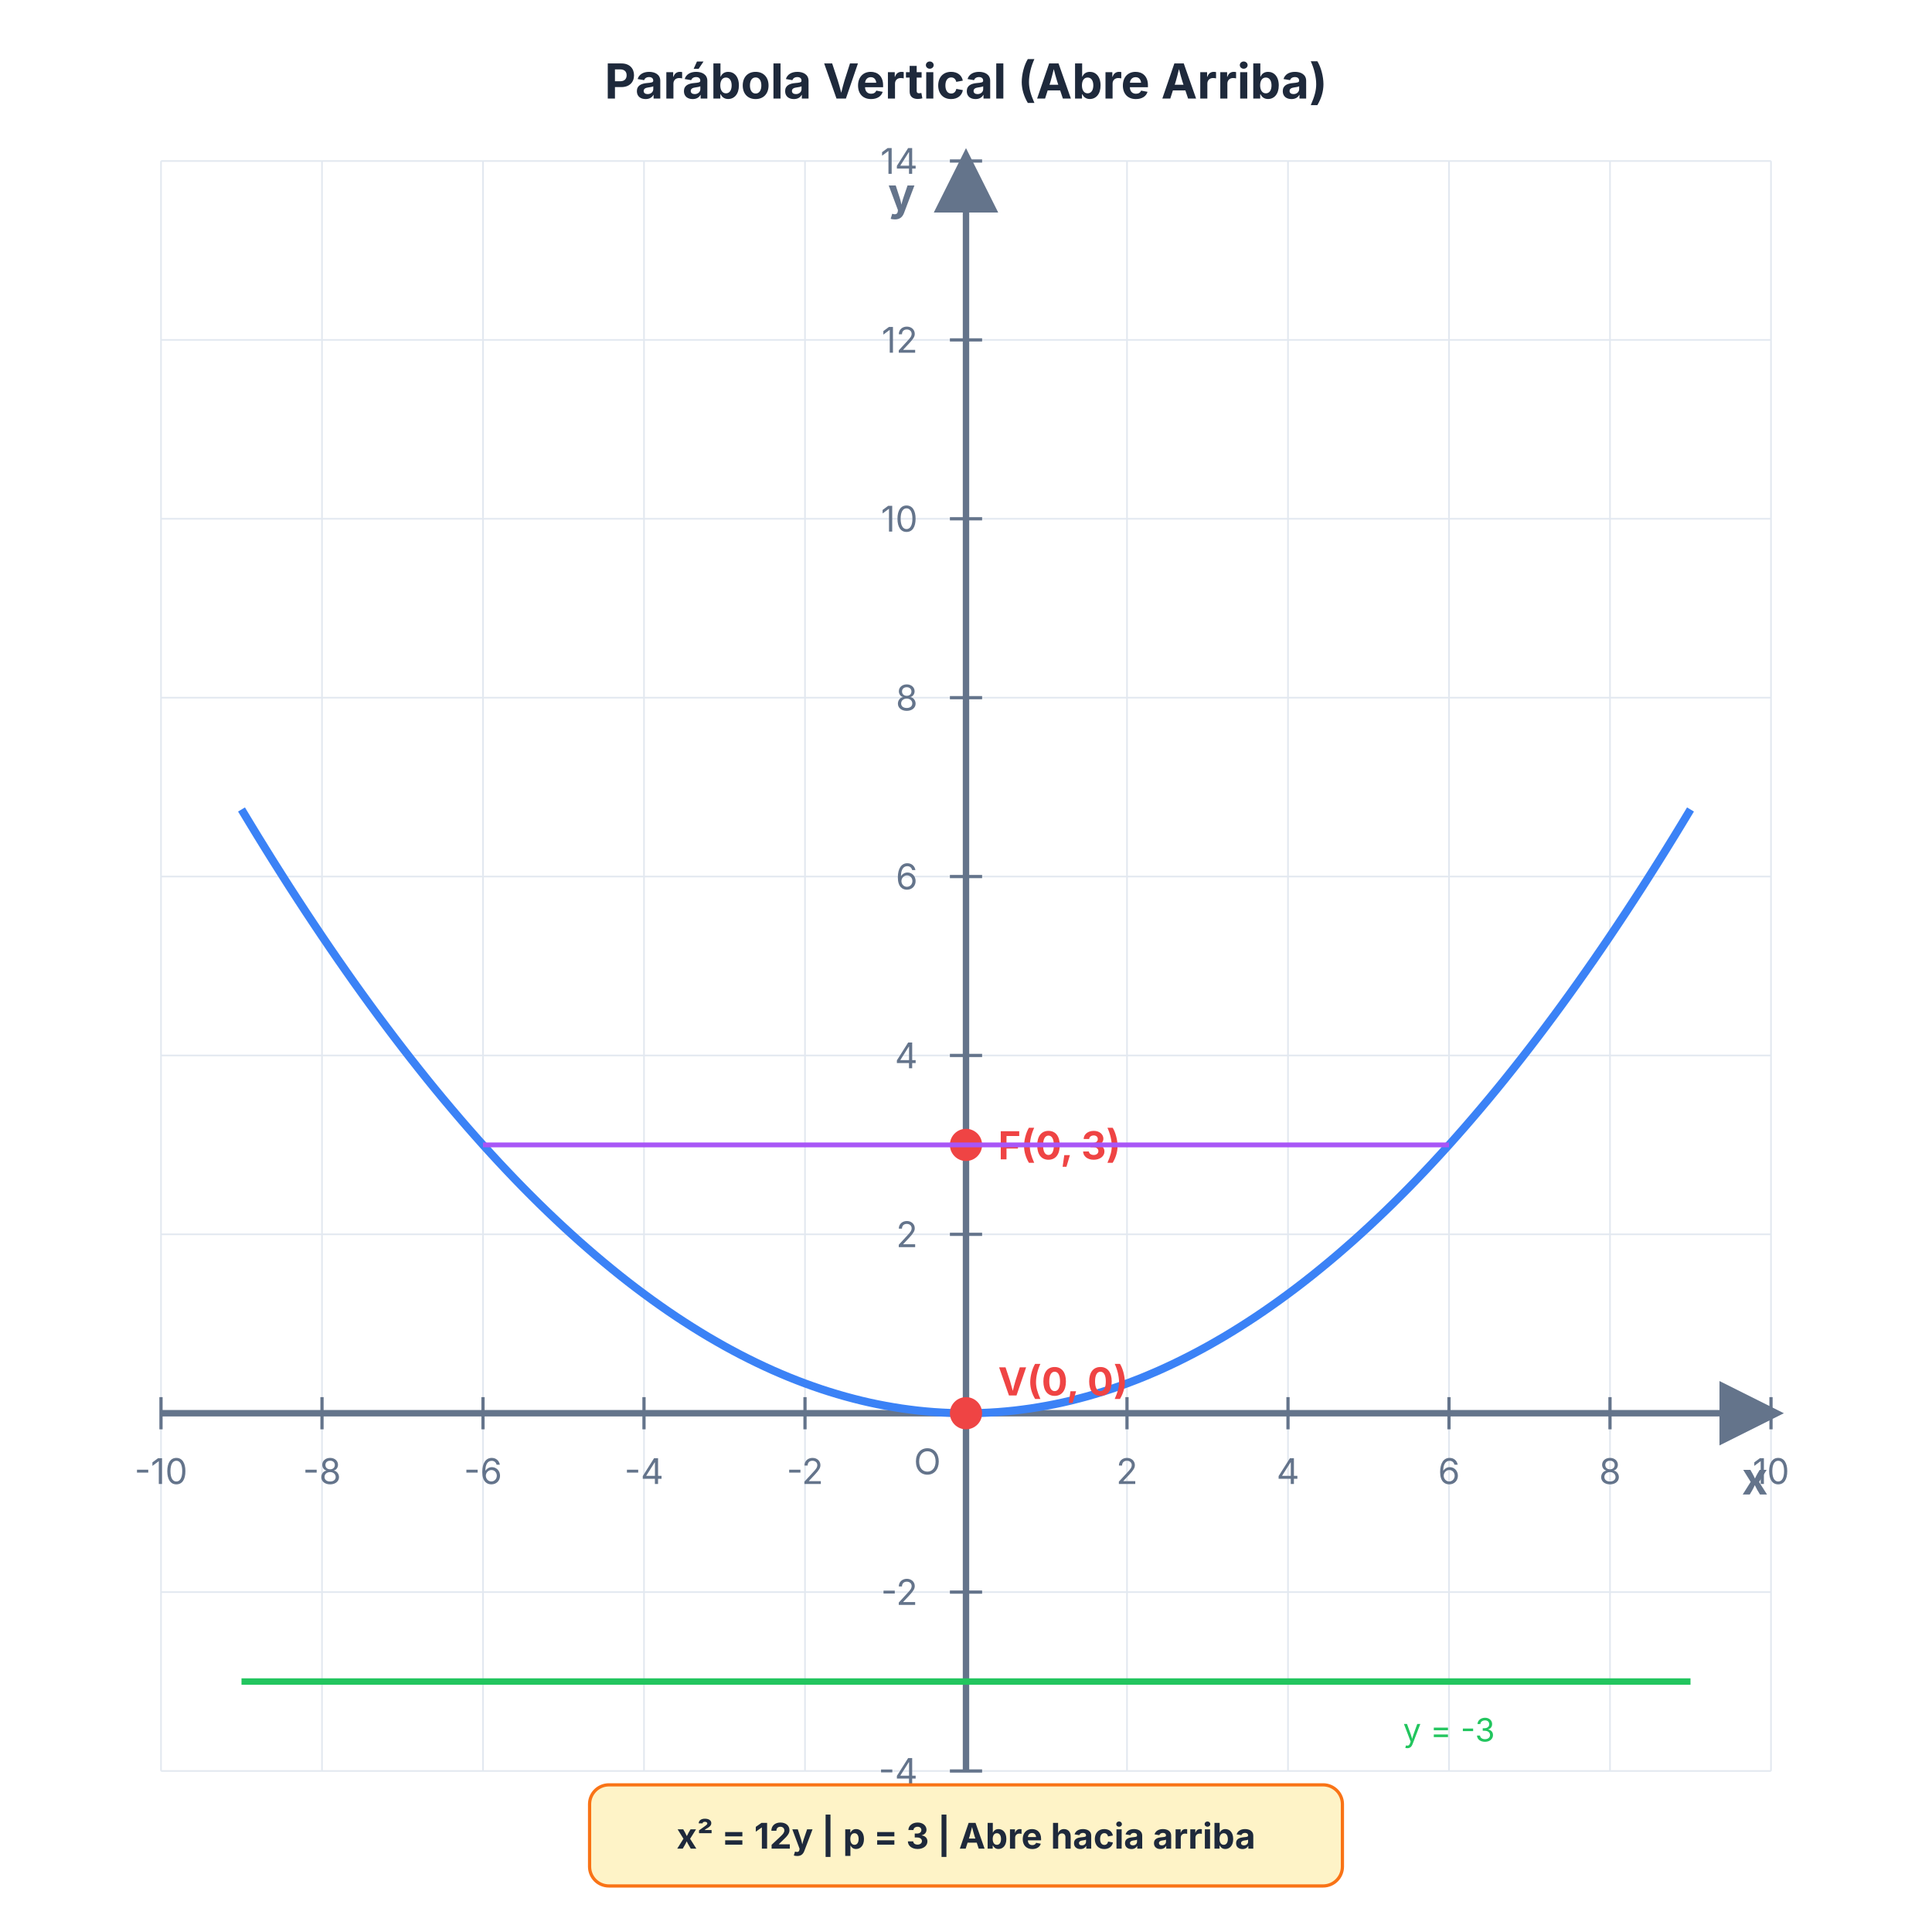
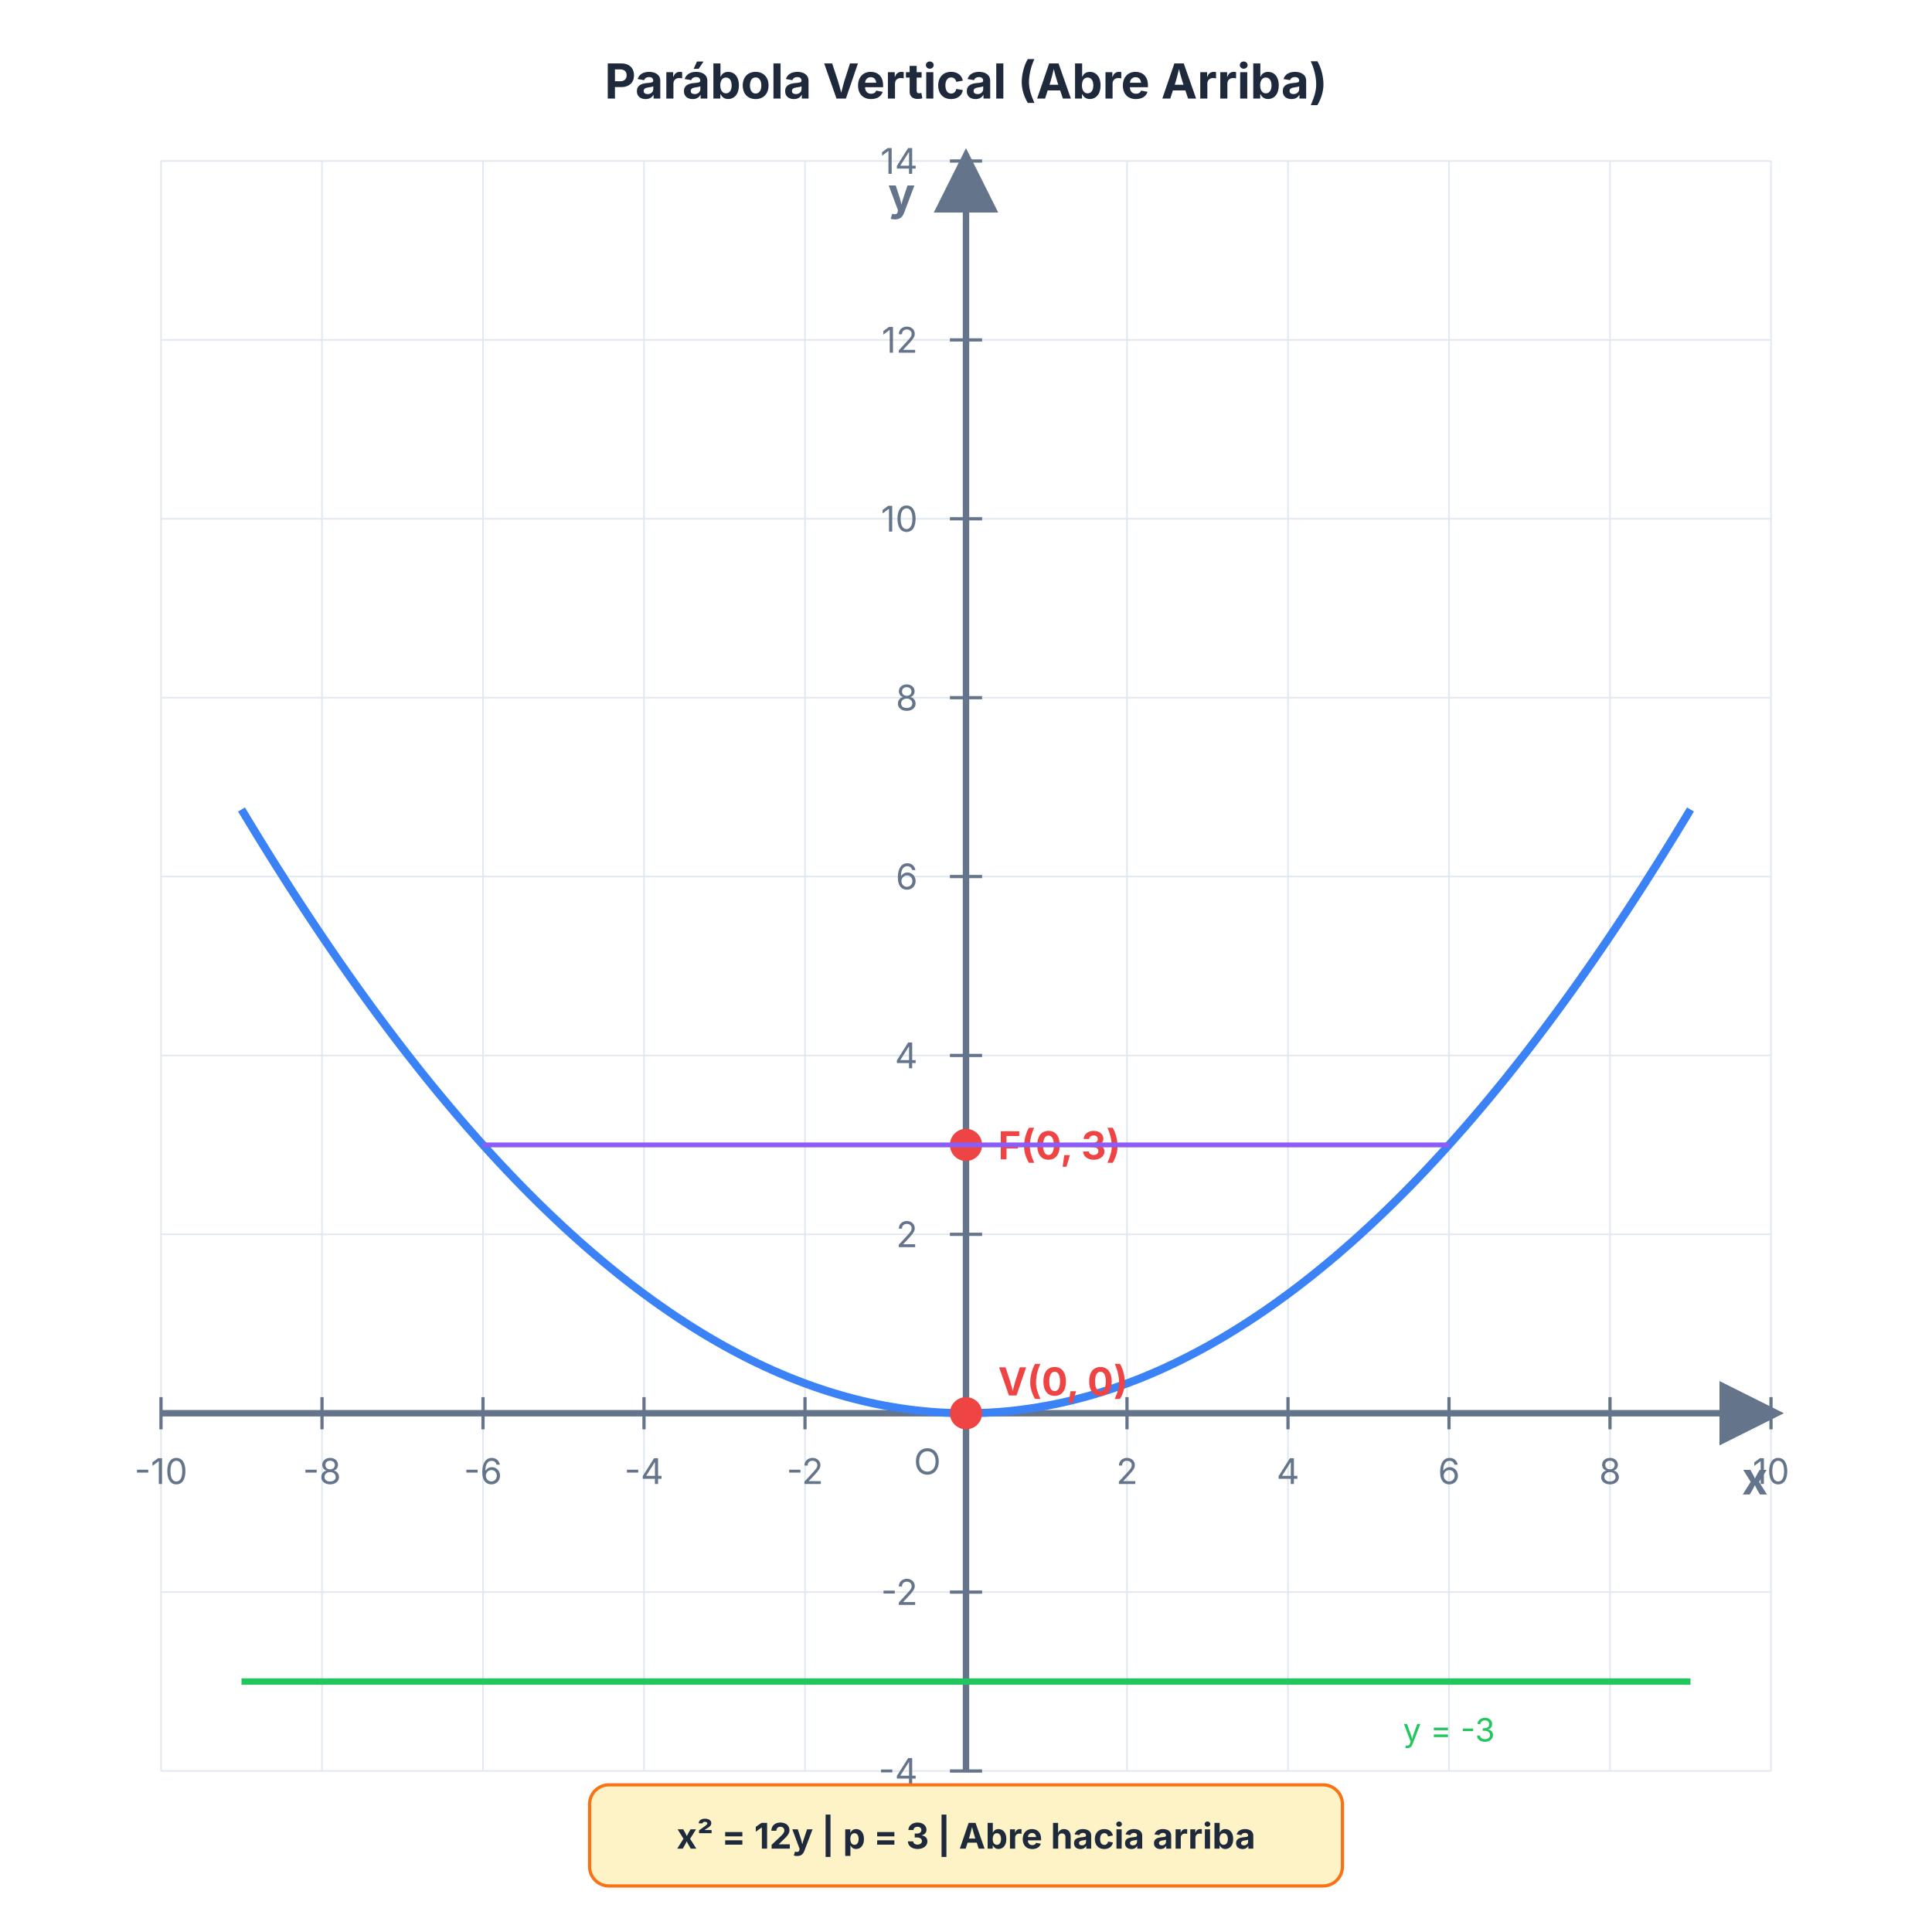
<svg xmlns="http://www.w3.org/2000/svg" viewBox="0 0 600 600">
  <defs>
    <marker id="arrow-64748b" markerWidth="10" markerHeight="10" refX="8" refY="5.0" orient="auto">
      <polygon points="0,0 10,5.0 0,10" fill="#64748b" />
    </marker>
  </defs>
  <rect x="0.00" y="0.00" width="600.00" height="600.00" fill="#ffffff" stroke="none" stroke-width="0" rx="0" />
  <text x="300.00" y="25.00" font-family="Inter, sans-serif" font-size="15" font-weight="bold" fill="#1e293b" text-anchor="middle" dominant-baseline="middle">Parábola Vertical (Abre Arriba)</text>
  <line x1="50.00" y1="550.00" x2="50.00" y2="50.00" stroke="#e2e8f0" stroke-width="0.5" />
  <line x1="100.00" y1="550.00" x2="100.00" y2="50.00" stroke="#e2e8f0" stroke-width="0.5" />
  <line x1="150.00" y1="550.00" x2="150.00" y2="50.00" stroke="#e2e8f0" stroke-width="0.5" />
  <line x1="200.00" y1="550.00" x2="200.00" y2="50.00" stroke="#e2e8f0" stroke-width="0.5" />
  <line x1="250.00" y1="550.00" x2="250.00" y2="50.00" stroke="#e2e8f0" stroke-width="0.5" />
  <line x1="350.00" y1="550.00" x2="350.00" y2="50.00" stroke="#e2e8f0" stroke-width="0.5" />
  <line x1="400.00" y1="550.00" x2="400.00" y2="50.00" stroke="#e2e8f0" stroke-width="0.5" />
  <line x1="450.00" y1="550.00" x2="450.00" y2="50.00" stroke="#e2e8f0" stroke-width="0.5" />
  <line x1="500.00" y1="550.00" x2="500.00" y2="50.00" stroke="#e2e8f0" stroke-width="0.5" />
  <line x1="550.00" y1="550.00" x2="550.00" y2="50.00" stroke="#e2e8f0" stroke-width="0.5" />
  <line x1="50.00" y1="550.00" x2="550.00" y2="550.00" stroke="#e2e8f0" stroke-width="0.5" />
  <line x1="50.00" y1="494.44" x2="550.00" y2="494.44" stroke="#e2e8f0" stroke-width="0.5" />
  <line x1="50.00" y1="383.33" x2="550.00" y2="383.33" stroke="#e2e8f0" stroke-width="0.5" />
  <line x1="50.00" y1="327.78" x2="550.00" y2="327.78" stroke="#e2e8f0" stroke-width="0.5" />
  <line x1="50.00" y1="272.22" x2="550.00" y2="272.22" stroke="#e2e8f0" stroke-width="0.5" />
  <line x1="50.00" y1="216.67" x2="550.00" y2="216.67" stroke="#e2e8f0" stroke-width="0.5" />
  <line x1="50.00" y1="161.11" x2="550.00" y2="161.11" stroke="#e2e8f0" stroke-width="0.5" />
  <line x1="50.00" y1="105.56" x2="550.00" y2="105.56" stroke="#e2e8f0" stroke-width="0.5" />
  <line x1="50.00" y1="50.00" x2="550.00" y2="50.00" stroke="#e2e8f0" stroke-width="0.5" />
  <line x1="50.00" y1="438.89" x2="550.00" y2="438.89" stroke="#64748b" stroke-width="2" marker-end="url(#arrow-64748b)" />
  <line x1="300.00" y1="550.00" x2="300.00" y2="50.00" stroke="#64748b" stroke-width="2" marker-end="url(#arrow-64748b)" />
  <text x="545.00" y="458.89" font-family="Inter, sans-serif" font-size="14" font-weight="bold" fill="#64748b" text-anchor="middle" dominant-baseline="middle">x</text>
  <text x="280.00" y="60.00" font-family="Inter, sans-serif" font-size="14" font-weight="bold" fill="#64748b" text-anchor="middle" dominant-baseline="middle">y</text>
  <line x1="50.00" y1="433.89" x2="50.00" y2="443.89" stroke="#64748b" stroke-width="1" />
  <text x="50.00" y="456.89" font-family="Inter, sans-serif" font-size="11" font-weight="normal" fill="#64748b" text-anchor="middle" dominant-baseline="middle">-10</text>
  <line x1="100.00" y1="433.89" x2="100.00" y2="443.89" stroke="#64748b" stroke-width="1" />
  <text x="100.00" y="456.89" font-family="Inter, sans-serif" font-size="11" font-weight="normal" fill="#64748b" text-anchor="middle" dominant-baseline="middle">-8</text>
  <line x1="150.00" y1="433.89" x2="150.00" y2="443.89" stroke="#64748b" stroke-width="1" />
  <text x="150.00" y="456.89" font-family="Inter, sans-serif" font-size="11" font-weight="normal" fill="#64748b" text-anchor="middle" dominant-baseline="middle">-6</text>
  <line x1="200.00" y1="433.89" x2="200.00" y2="443.89" stroke="#64748b" stroke-width="1" />
  <text x="200.00" y="456.89" font-family="Inter, sans-serif" font-size="11" font-weight="normal" fill="#64748b" text-anchor="middle" dominant-baseline="middle">-4</text>
  <line x1="250.00" y1="433.89" x2="250.00" y2="443.89" stroke="#64748b" stroke-width="1" />
  <text x="250.00" y="456.89" font-family="Inter, sans-serif" font-size="11" font-weight="normal" fill="#64748b" text-anchor="middle" dominant-baseline="middle">-2</text>
  <line x1="350.00" y1="433.89" x2="350.00" y2="443.89" stroke="#64748b" stroke-width="1" />
  <text x="350.00" y="456.89" font-family="Inter, sans-serif" font-size="11" font-weight="normal" fill="#64748b" text-anchor="middle" dominant-baseline="middle">2</text>
  <line x1="400.00" y1="433.89" x2="400.00" y2="443.89" stroke="#64748b" stroke-width="1" />
  <text x="400.00" y="456.89" font-family="Inter, sans-serif" font-size="11" font-weight="normal" fill="#64748b" text-anchor="middle" dominant-baseline="middle">4</text>
  <line x1="450.00" y1="433.89" x2="450.00" y2="443.89" stroke="#64748b" stroke-width="1" />
  <text x="450.00" y="456.89" font-family="Inter, sans-serif" font-size="11" font-weight="normal" fill="#64748b" text-anchor="middle" dominant-baseline="middle">6</text>
  <line x1="500.00" y1="433.89" x2="500.00" y2="443.89" stroke="#64748b" stroke-width="1" />
  <text x="500.00" y="456.89" font-family="Inter, sans-serif" font-size="11" font-weight="normal" fill="#64748b" text-anchor="middle" dominant-baseline="middle">8</text>
  <line x1="550.00" y1="433.89" x2="550.00" y2="443.89" stroke="#64748b" stroke-width="1" />
  <text x="550.00" y="456.89" font-family="Inter, sans-serif" font-size="11" font-weight="normal" fill="#64748b" text-anchor="middle" dominant-baseline="middle">10</text>
  <line x1="295.00" y1="550.00" x2="305.00" y2="550.00" stroke="#64748b" stroke-width="1" />
  <text x="285.00" y="550.00" font-family="Inter, sans-serif" font-size="11" font-weight="normal" fill="#64748b" text-anchor="end" dominant-baseline="middle">-4</text>
  <line x1="295.00" y1="494.44" x2="305.00" y2="494.44" stroke="#64748b" stroke-width="1" />
  <text x="285.00" y="494.44" font-family="Inter, sans-serif" font-size="11" font-weight="normal" fill="#64748b" text-anchor="end" dominant-baseline="middle">-2</text>
  <line x1="295.00" y1="383.33" x2="305.00" y2="383.33" stroke="#64748b" stroke-width="1" />
  <text x="285.00" y="383.33" font-family="Inter, sans-serif" font-size="11" font-weight="normal" fill="#64748b" text-anchor="end" dominant-baseline="middle">2</text>
  <line x1="295.00" y1="327.78" x2="305.00" y2="327.78" stroke="#64748b" stroke-width="1" />
  <text x="285.00" y="327.78" font-family="Inter, sans-serif" font-size="11" font-weight="normal" fill="#64748b" text-anchor="end" dominant-baseline="middle">4</text>
  <line x1="295.00" y1="272.22" x2="305.00" y2="272.22" stroke="#64748b" stroke-width="1" />
  <text x="285.00" y="272.22" font-family="Inter, sans-serif" font-size="11" font-weight="normal" fill="#64748b" text-anchor="end" dominant-baseline="middle">6</text>
  <line x1="295.00" y1="216.67" x2="305.00" y2="216.67" stroke="#64748b" stroke-width="1" />
  <text x="285.00" y="216.67" font-family="Inter, sans-serif" font-size="11" font-weight="normal" fill="#64748b" text-anchor="end" dominant-baseline="middle">8</text>
  <line x1="295.00" y1="161.11" x2="305.00" y2="161.11" stroke="#64748b" stroke-width="1" />
  <text x="285.00" y="161.11" font-family="Inter, sans-serif" font-size="11" font-weight="normal" fill="#64748b" text-anchor="end" dominant-baseline="middle">10</text>
  <line x1="295.00" y1="105.56" x2="305.00" y2="105.56" stroke="#64748b" stroke-width="1" />
  <text x="285.00" y="105.56" font-family="Inter, sans-serif" font-size="11" font-weight="normal" fill="#64748b" text-anchor="end" dominant-baseline="middle">12</text>
  <line x1="295.00" y1="50.00" x2="305.00" y2="50.00" stroke="#64748b" stroke-width="1" />
  <text x="285.00" y="50.00" font-family="Inter, sans-serif" font-size="11" font-weight="normal" fill="#64748b" text-anchor="end" dominant-baseline="middle">14</text>
  <text x="288.00" y="453.89" font-family="Inter, sans-serif" font-size="11" font-weight="normal" fill="#64748b" text-anchor="middle" dominant-baseline="middle">O</text>
  <polyline points="75.00,251.39 77.50,255.53 80.00,259.63 82.50,263.68 85.00,267.69 87.50,271.64 90.00,275.56 92.50,279.42 95.00,283.24 97.50,287.01 100.00,290.74 102.50,294.42 105.00,298.06 107.50,301.64 110.00,305.19 112.50,308.68 115.00,312.13 117.50,315.53 120.00,318.89 122.50,322.20 125.00,325.46 127.50,328.68 130.00,331.85 132.50,334.98 135.00,338.06 137.50,341.09 140.00,344.07 142.50,347.01 145.00,349.91 147.50,352.75 150.00,355.56 152.50,358.31 155.00,361.02 157.50,363.68 160.00,366.30 162.50,368.87 165.00,371.39 167.50,373.87 170.00,376.30 172.50,378.68 175.00,381.02 177.50,383.31 180.00,385.56 182.50,387.75 185.00,389.91 187.50,392.01 190.00,394.07 192.50,396.09 195.00,398.06 197.50,399.98 200.00,401.85 202.50,403.68 205.00,405.46 207.50,407.20 210.00,408.89 212.50,410.53 215.00,412.13 217.50,413.68 220.00,415.19 222.50,416.64 225.00,418.06 227.50,419.42 230.00,420.74 232.50,422.01 235.00,423.24 237.50,424.42 240.00,425.56 242.50,426.64 245.00,427.69 247.50,428.68 250.00,429.63 252.50,430.53 255.00,431.39 257.50,432.20 260.00,432.96 262.50,433.68 265.00,434.35 267.50,434.98 270.00,435.56 272.50,436.09 275.00,436.57 277.50,437.01 280.00,437.41 282.50,437.75 285.00,438.06 287.50,438.31 290.00,438.52 292.50,438.68 295.00,438.80 297.50,438.87 300.00,438.89 302.50,438.87 305.00,438.80 307.50,438.68 310.00,438.52 312.50,438.31 315.00,438.06 317.50,437.75 320.00,437.41 322.50,437.01 325.00,436.57 327.50,436.09 330.00,435.56 332.50,434.98 335.00,434.35 337.50,433.68 340.00,432.96 342.50,432.20 345.00,431.39 347.50,430.53 350.00,429.63 352.50,428.68 355.00,427.69 357.50,426.64 360.00,425.56 362.50,424.42 365.00,423.24 367.50,422.01 370.00,420.74 372.50,419.42 375.00,418.06 377.50,416.64 380.00,415.19 382.50,413.68 385.00,412.13 387.50,410.53 390.00,408.89 392.50,407.20 395.00,405.46 397.50,403.68 400.00,401.85 402.50,399.98 405.00,398.06 407.50,396.09 410.00,394.07 412.50,392.01 415.00,389.91 417.50,387.75 420.00,385.56 422.50,383.31 425.00,381.02 427.50,378.68 430.00,376.30 432.50,373.87 435.00,371.39 437.50,368.87 440.00,366.30 442.50,363.68 445.00,361.02 447.50,358.31 450.00,355.56 452.50,352.75 455.00,349.91 457.50,347.01 460.00,344.07 462.50,341.09 465.00,338.06 467.50,334.98 470.00,331.85 472.50,328.68 475.00,325.46 477.50,322.20 480.00,318.89 482.50,315.53 485.00,312.13 487.50,308.68 490.00,305.19 492.50,301.64 495.00,298.06 497.50,294.42 500.00,290.74 502.50,287.01 505.00,283.24 507.50,279.42 510.00,275.56 512.50,271.64 515.00,267.69 517.50,263.68 520.00,259.63 522.50,255.53 525.00,251.39" fill="none" stroke="#3b82f6" stroke-width="2.5" />
  <circle cx="300.00" cy="438.89" r="5" fill="#ef4444" />
  <text x="310.00" y="428.89" font-family="Inter, sans-serif" font-size="12" font-weight="bold" fill="#ef4444" text-anchor="start" dominant-baseline="middle">V(0, 0)</text>
  <circle cx="300.00" cy="355.56" r="5" fill="#ef4444" />
  <text x="310.00" y="355.56" font-family="Inter, sans-serif" font-size="12" font-weight="bold" fill="#ef4444" text-anchor="start" dominant-baseline="middle">F(0, 3)</text>
  <line x1="75.00" y1="522.22" x2="525.00" y2="522.22" stroke="#22c55e" stroke-width="2" />
  <text x="450.00" y="537.22" font-family="Inter, sans-serif" font-size="10" font-weight="normal" fill="#22c55e" text-anchor="middle" dominant-baseline="middle">y = -3</text>
-   <line x1="150.00" y1="355.56" x2="450.00" y2="355.56" stroke="#a855f7" stroke-width="1.5" />
+   <line x1="150.00" y1="355.56" x2="450.00" y2="355.56" stroke="#8b5cf6" stroke-width="1.5" />
  <rect x="183.10" y="554.30" width="233.80" height="31.40" fill="#fef3c7" stroke="#f97316" stroke-width="1" rx="6" />
  <text x="300.00" y="570.00" font-family="Inter, sans-serif" font-size="11" font-weight="bold" fill="#1e293b" text-anchor="middle" dominant-baseline="middle">x² = 12y | p = 3 | Abre hacia arriba</text>
</svg>
